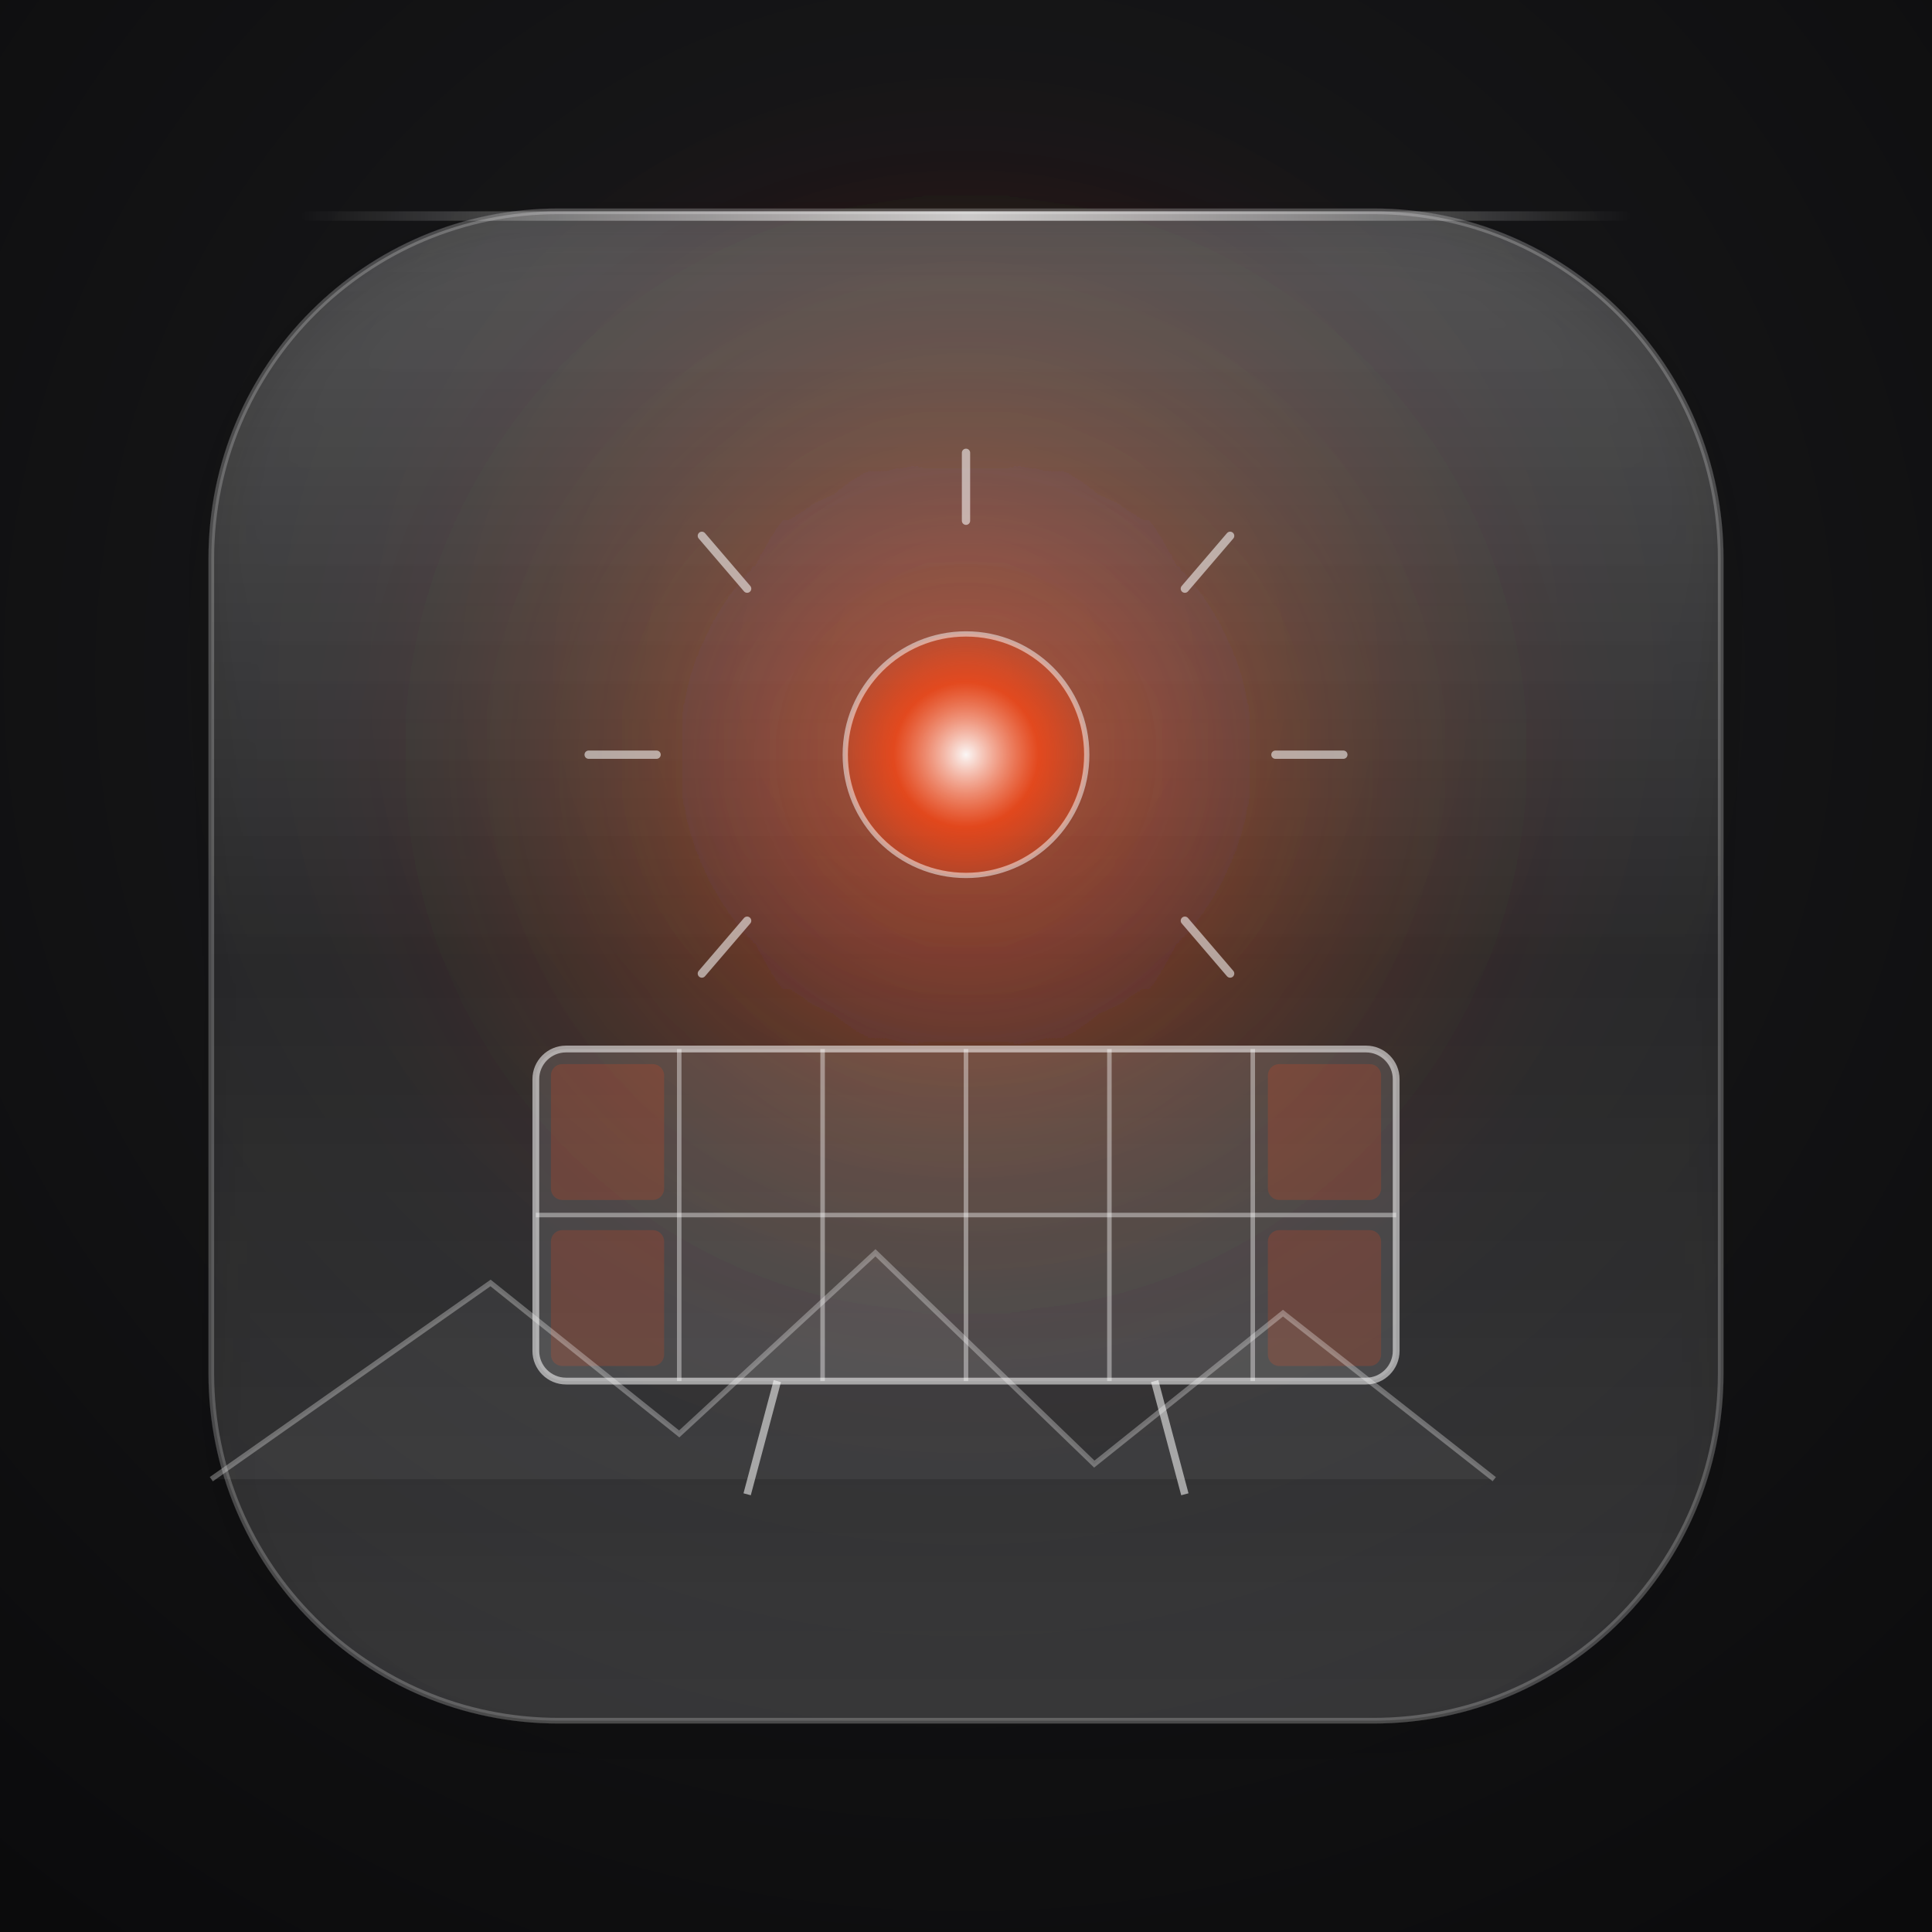
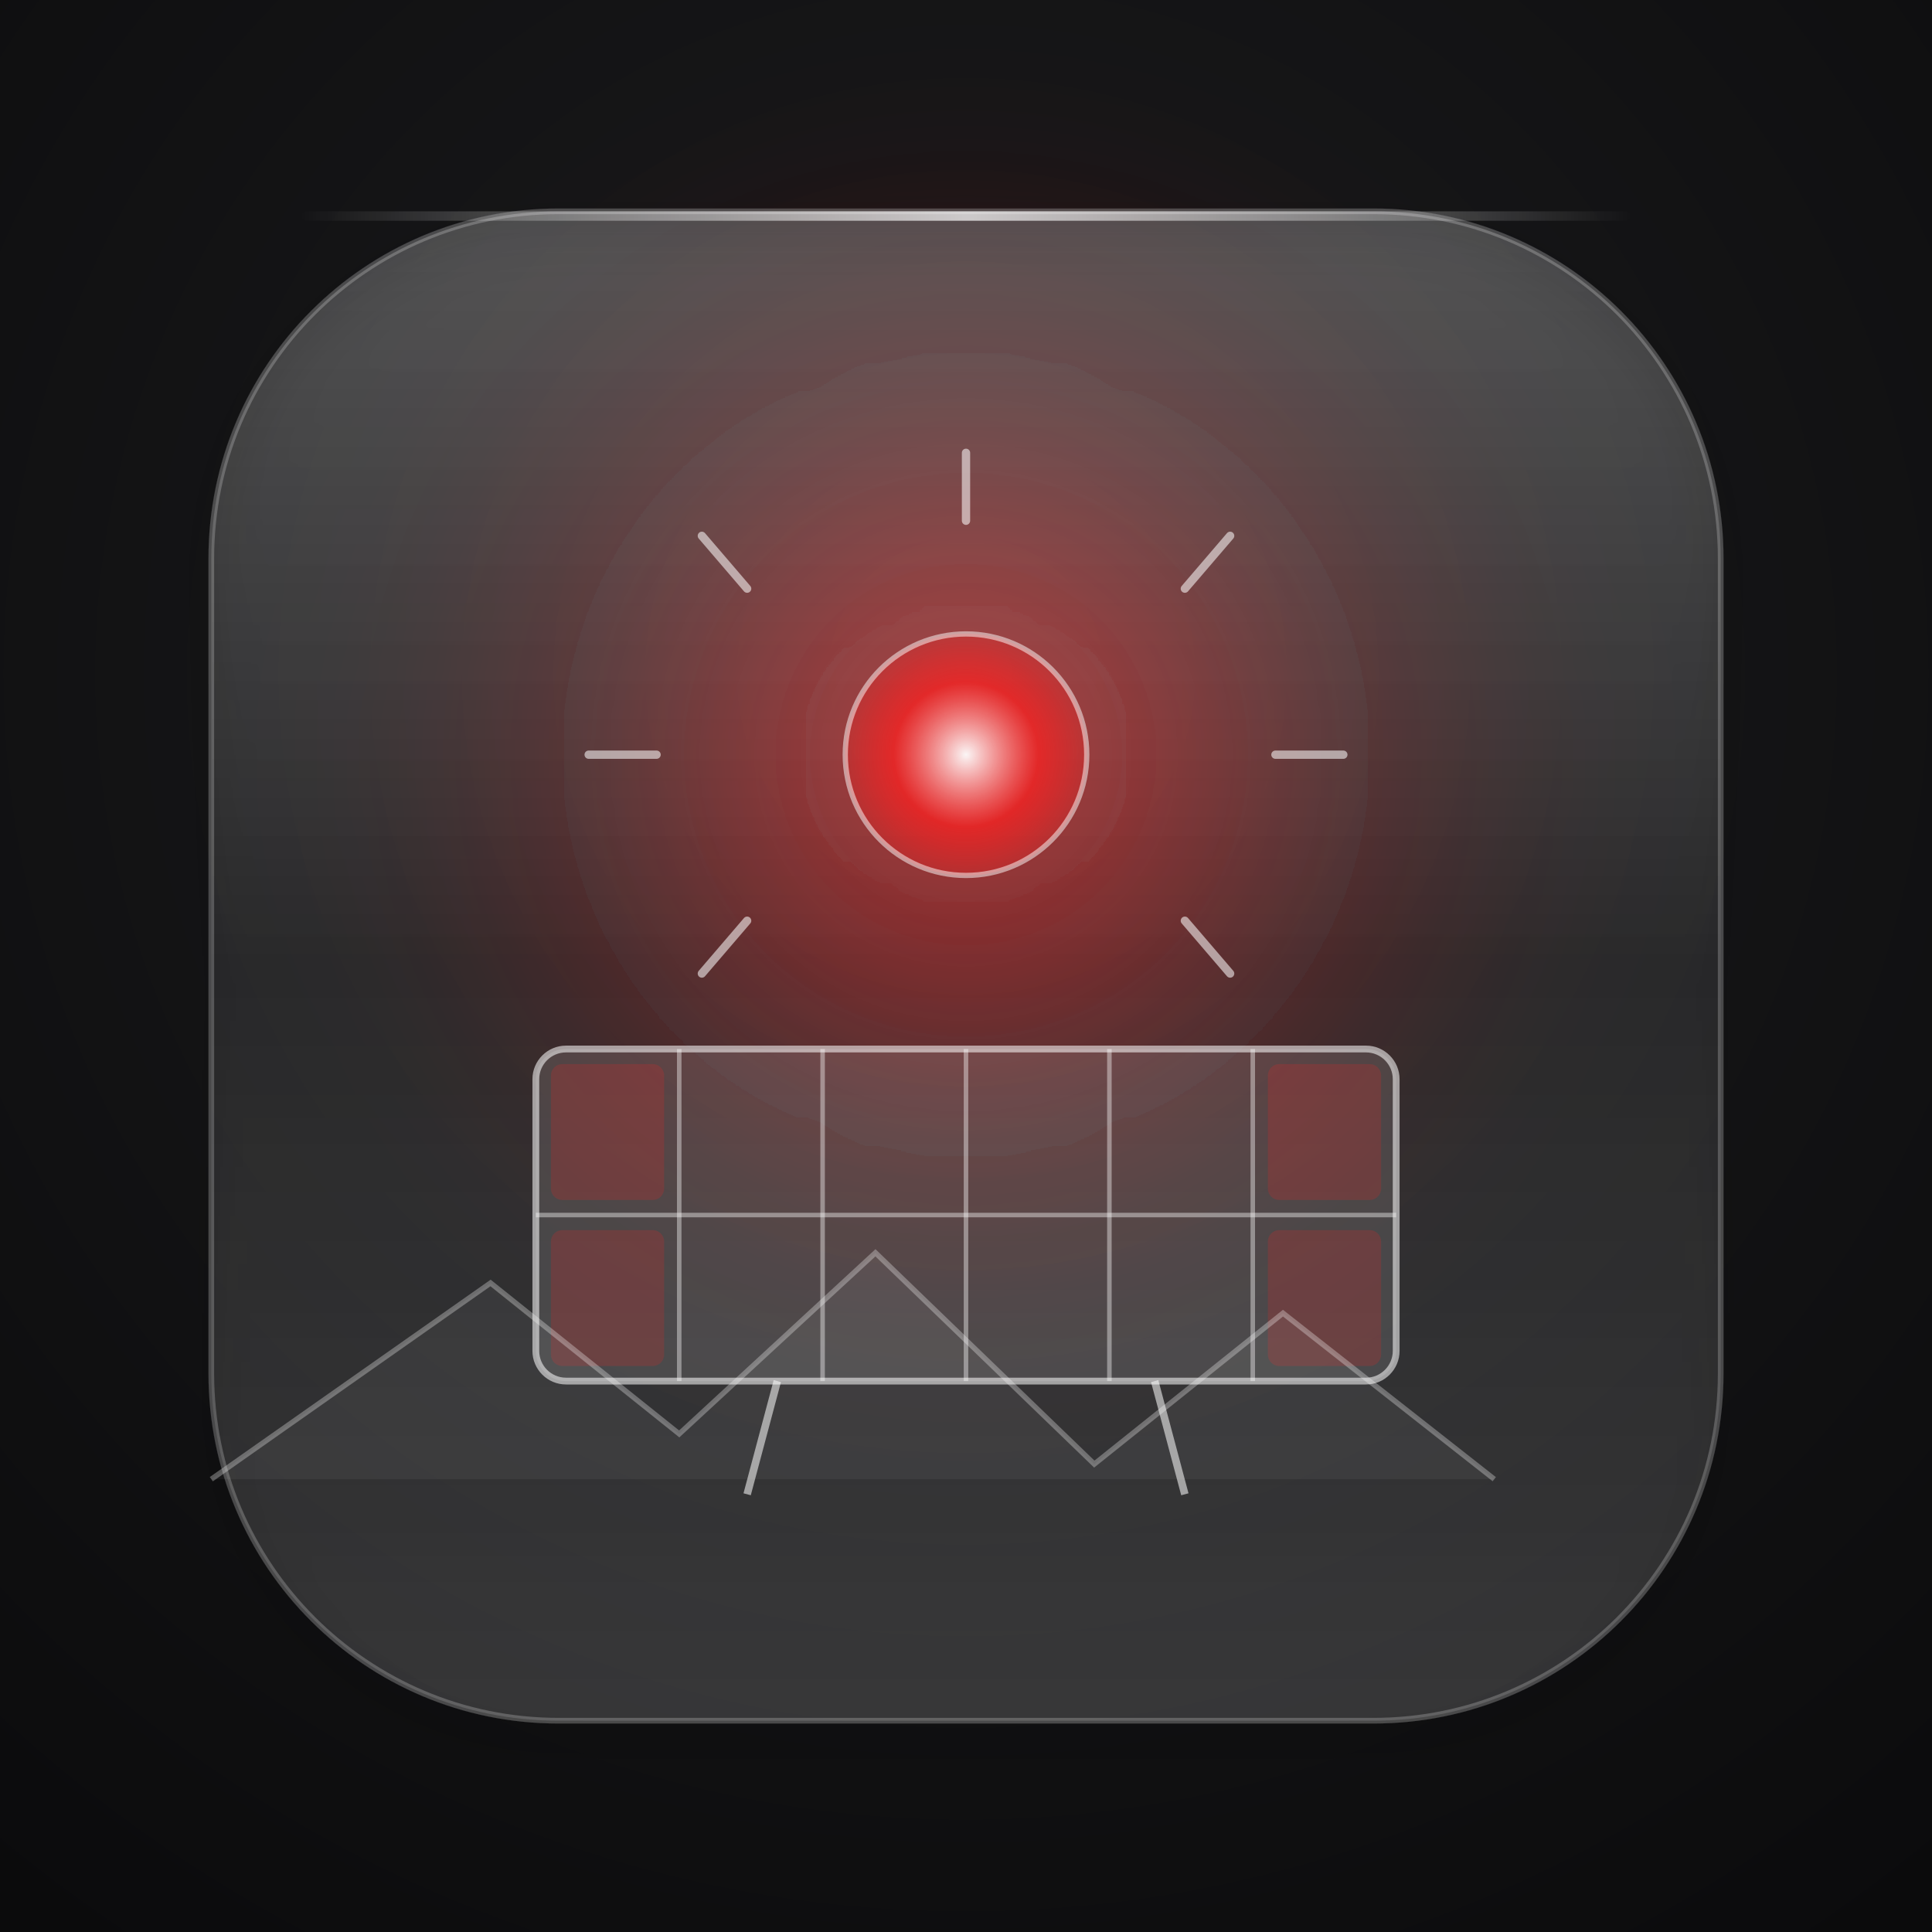
<svg xmlns="http://www.w3.org/2000/svg" viewBox="0 0 512 512" role="img" aria-label="North Peak Power Systems — solar contractor portal">
  <defs>
    <radialGradient id="bg" cx="50%" cy="35%" r="80%">
      <stop offset="0%" stop-color="#1c1c1e" />
      <stop offset="100%" stop-color="#0b0b0c" />
    </radialGradient>
    <linearGradient id="glassFill" x1="0%" y1="0%" x2="0%" y2="100%">
      <stop offset="0%" stop-color="#ffffff" stop-opacity="0.22" />
      <stop offset="50%" stop-color="#ffffff" stop-opacity="0.07" />
      <stop offset="100%" stop-color="#ffffff" stop-opacity="0.13" />
    </linearGradient>
    <linearGradient id="topHighlight" x1="0%" y1="0%" x2="100%" y2="0%">
      <stop offset="0%" stop-color="#ffffff" stop-opacity="0" />
      <stop offset="50%" stop-color="#ffffff" stop-opacity="0.7" />
      <stop offset="100%" stop-color="#ffffff" stop-opacity="0" />
    </linearGradient>
    <radialGradient id="redGlow" cx="50%" cy="50%" r="50%">
-       <stop offset="0%" stop-color="#ff4612" stop-opacity="0.7" />
-       <stop offset="60%" stop-color="#ff4612" stop-opacity="0.18" />
-       <stop offset="100%" stop-color="#ff4612" stop-opacity="0" />
+       <stop offset="0%" stop-color="#ff1f1f" stop-opacity="0.7" />
+       <stop offset="60%" stop-color="#ff1f1f" stop-opacity="0.18" />
+       <stop offset="100%" stop-color="#ff1f1f" stop-opacity="0" />
    </radialGradient>
    <radialGradient id="sunCore" cx="50%" cy="50%" r="50%">
      <stop offset="0%" stop-color="#ffffff" stop-opacity="0.95" />
-       <stop offset="60%" stop-color="#ff4612" stop-opacity="0.7" />
-       <stop offset="100%" stop-color="#ff4612" stop-opacity="0.3" />
+       <stop offset="60%" stop-color="#ff1f1f" stop-opacity="0.7" />
+       <stop offset="100%" stop-color="#ff1f1f" stop-opacity="0.3" />
    </radialGradient>
    <filter id="bigBlur" x="-100%" y="-100%" width="300%" height="300%">
      <feGaussianBlur stdDeviation="22" />
    </filter>
    <filter id="dropShadow" x="-50%" y="-50%" width="200%" height="200%">
      <feGaussianBlur in="SourceAlpha" stdDeviation="8" />
      <feOffset dx="0" dy="6" />
      <feComponentTransfer>
        <feFuncA type="linear" slope="0.55" />
      </feComponentTransfer>
      <feMerge>
        <feMergeNode />
        <feMergeNode in="SourceGraphic" />
      </feMerge>
    </filter>
  </defs>
  <rect width="512" height="512" fill="url(#bg)" />
  <circle cx="256" cy="200" r="160" fill="url(#redGlow)" filter="url(#bigBlur)" />
  <g filter="url(#dropShadow)">
    <rect x="56" y="56" width="400" height="400" rx="92" fill="url(#glassFill)" stroke="#ffffff" stroke-opacity="0.22" stroke-width="1.5" />
  </g>
  <rect x="80" y="56" width="352" height="2.5" rx="1.25" fill="url(#topHighlight)" />
  <g stroke="#ffffff" stroke-opacity="0.55" stroke-width="2.2" stroke-linecap="round">
    <line x1="256" y1="120" x2="256" y2="138" />
    <line x1="186" y1="142" x2="198" y2="156" />
    <line x1="326" y1="142" x2="314" y2="156" />
    <line x1="156" y1="200" x2="174" y2="200" />
    <line x1="356" y1="200" x2="338" y2="200" />
    <line x1="186" y1="258" x2="198" y2="244" />
    <line x1="326" y1="258" x2="314" y2="244" />
  </g>
  <circle cx="256" cy="200" r="32" fill="url(#sunCore)" />
  <circle cx="256" cy="200" r="32" fill="none" stroke="#ffffff" stroke-opacity="0.5" stroke-width="1.4" />
  <g transform="translate(256 322)">
    <rect x="-114" y="-44" width="228" height="88" rx="8" fill="#ffffff" fill-opacity="0.12" stroke="#ffffff" stroke-opacity="0.55" stroke-width="1.8" />
    <line x1="-76" y1="-44" x2="-76" y2="44" stroke="#ffffff" stroke-opacity="0.4" stroke-width="1.2" />
    <line x1="-38" y1="-44" x2="-38" y2="44" stroke="#ffffff" stroke-opacity="0.4" stroke-width="1.2" />
    <line x1="0" y1="-44" x2="0" y2="44" stroke="#ffffff" stroke-opacity="0.4" stroke-width="1.2" />
    <line x1="38" y1="-44" x2="38" y2="44" stroke="#ffffff" stroke-opacity="0.4" stroke-width="1.2" />
    <line x1="76" y1="-44" x2="76" y2="44" stroke="#ffffff" stroke-opacity="0.4" stroke-width="1.2" />
    <line x1="-114" y1="0" x2="114" y2="0" stroke="#ffffff" stroke-opacity="0.4" stroke-width="1.2" />
-     <rect x="-110" y="-40" width="30" height="36" rx="3" fill="#ff4612" fill-opacity="0.18" />
-     <rect x="80" y="-40" width="30" height="36" rx="3" fill="#ff4612" fill-opacity="0.18" />
-     <rect x="-110" y="4" width="30" height="36" rx="3" fill="#ff4612" fill-opacity="0.18" />
-     <rect x="80" y="4" width="30" height="36" rx="3" fill="#ff4612" fill-opacity="0.18" />
+     <rect x="-110" y="-40" width="30" height="36" rx="3" fill="#ff1f1f" fill-opacity="0.18" />
+     <rect x="80" y="-40" width="30" height="36" rx="3" fill="#ff1f1f" fill-opacity="0.18" />
+     <rect x="-110" y="4" width="30" height="36" rx="3" fill="#ff1f1f" fill-opacity="0.18" />
+     <rect x="80" y="4" width="30" height="36" rx="3" fill="#ff1f1f" fill-opacity="0.18" />
    <line x1="-50" y1="44" x2="-58" y2="74" stroke="#ffffff" stroke-opacity="0.55" stroke-width="2" />
    <line x1="50" y1="44" x2="58" y2="74" stroke="#ffffff" stroke-opacity="0.55" stroke-width="2" />
  </g>
  <path d="M 56 392 L 130 340 L 180 380 L 232 332 L 290 388 L 340 348 L 396 392 Z" fill="#ffffff" fill-opacity="0.05" />
  <path d="M 56 392 L 130 340 L 180 380 L 232 332 L 290 388 L 340 348 L 396 392" fill="none" stroke="#ffffff" stroke-opacity="0.3" stroke-width="1.4" />
</svg>
